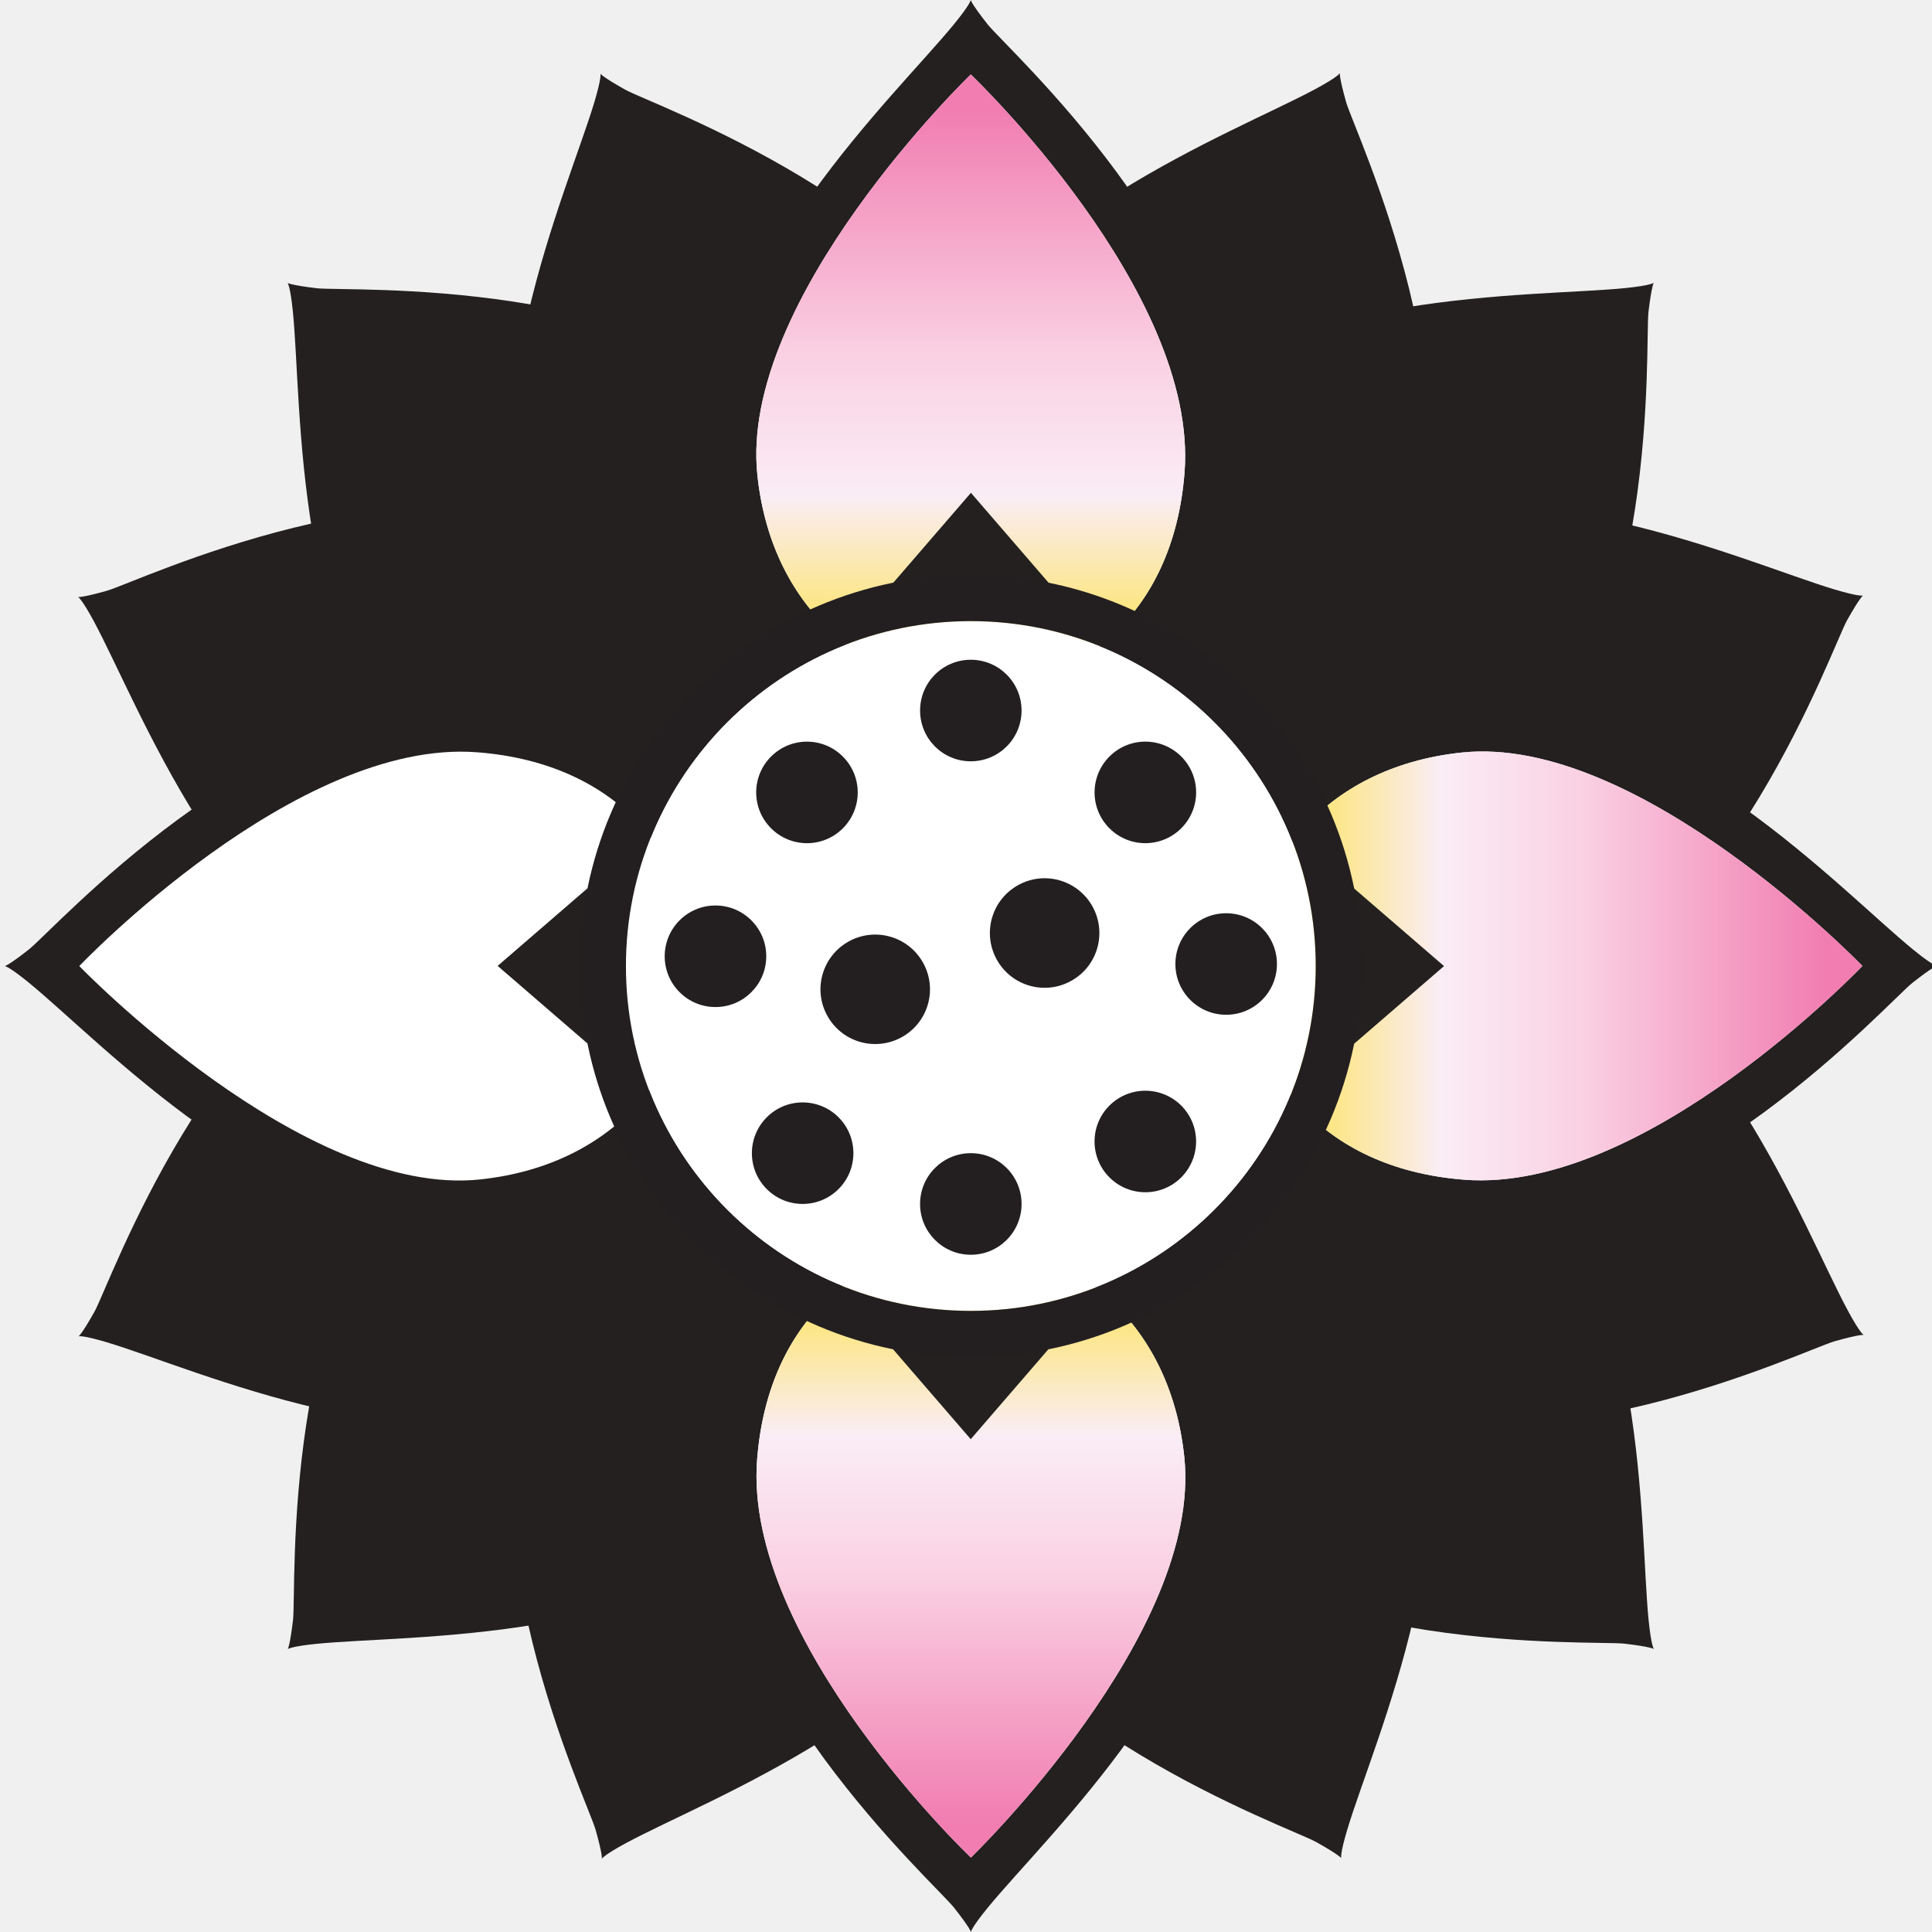
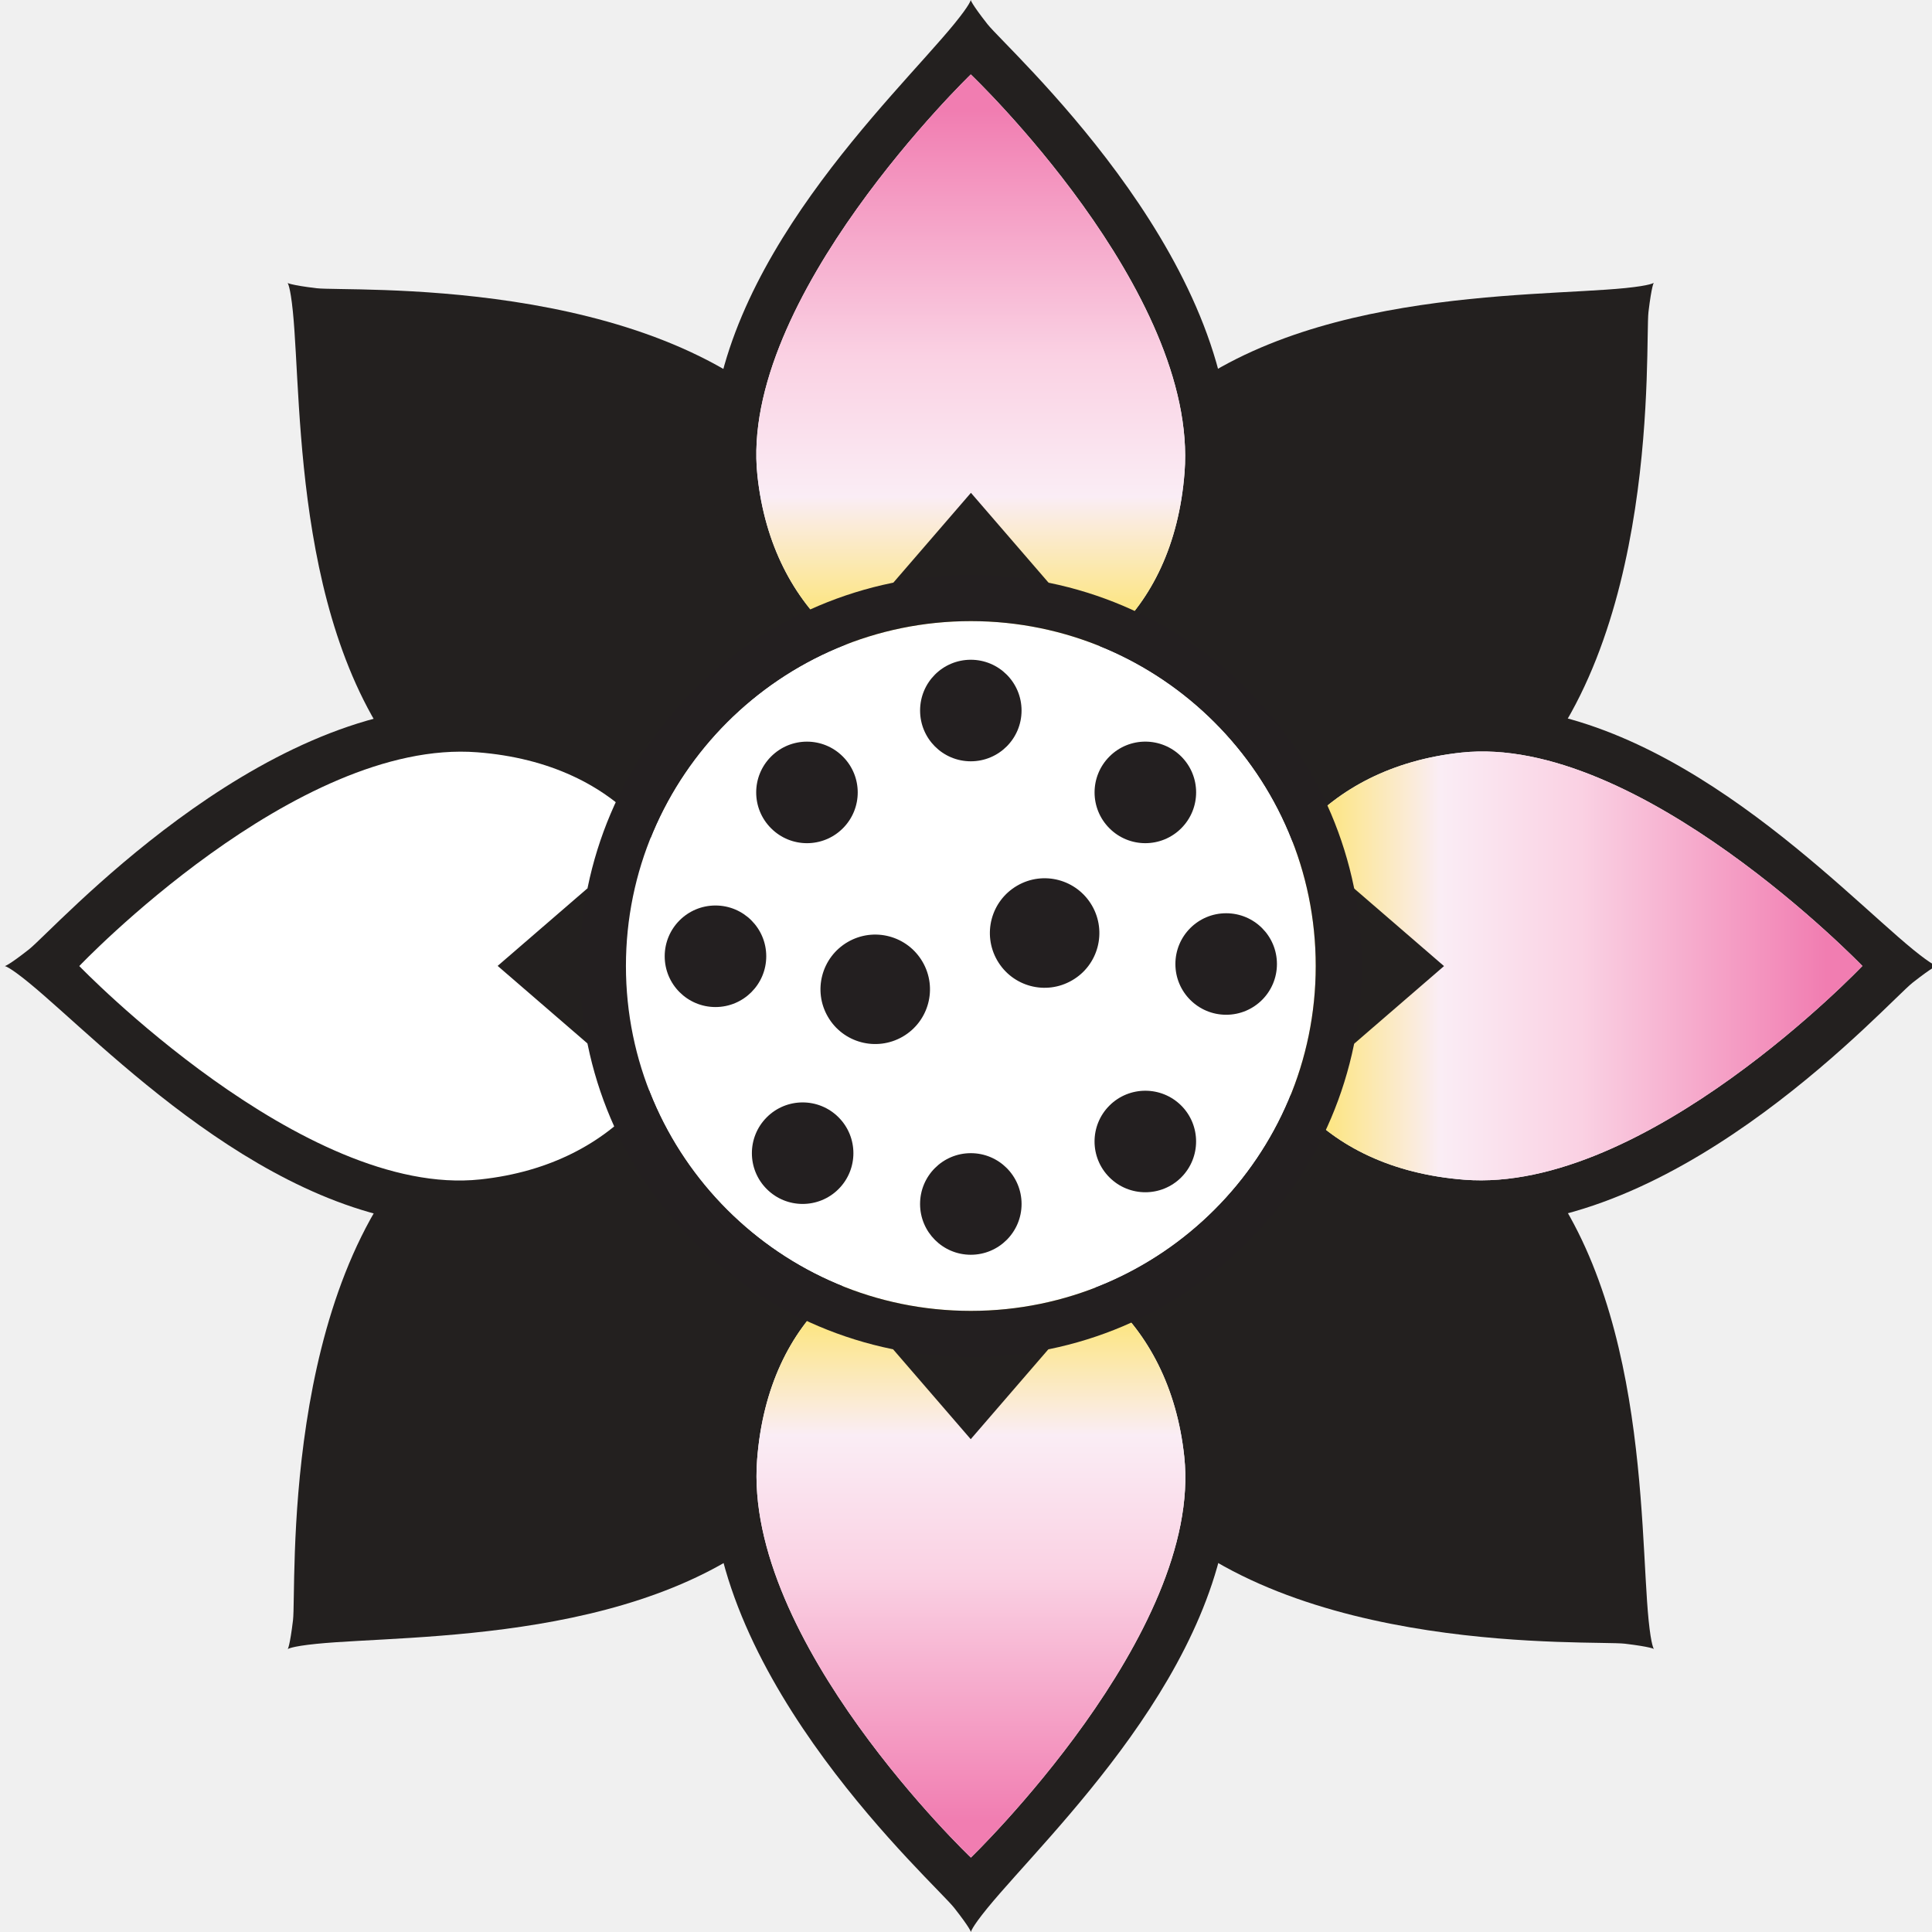
<svg xmlns="http://www.w3.org/2000/svg" width="100%" height="100%" viewBox="0 0 400 400" version="1.1" xml:space="preserve" style="fill-rule:evenodd;clip-rule:evenodd;stroke-linejoin:round;stroke-miterlimit:2;">
  <g id="Layer1" transform="matrix(1,0,0,1,1,0)">
-     <g transform="matrix(100.9505,41.76714,41.76714,-100.9505,112.2667,82.81284)">
-       <path d="M-0.143,0.61C-0.143,0.61 -0.138,0.605 -0.133,0.556C-0.115,0.378 -0.133,-0.088 0.114,-0.342C0.59,-0.831 1.304,-0.151 0.82,0.343C0.543,0.625 -0.026,0.593 -0.088,0.6C-0.138,0.606 -0.143,0.61 -0.143,0.61Z" style="fill:rgb(35,32,31);fill-rule:nonzero;" />
+     <g>
+       <g transform="matrix(109.2497,0.031365,0.031365,-109.2497,74.14596,125.2279)">
+         <path d="M-0.143,0.61C-0.143,0.61 -0.138,0.605 -0.133,0.556C-0.115,0.378 -0.133,-0.088 0.114,-0.342C0.59,-0.831 1.304,-0.151 0.82,0.343C0.543,0.625 -0.026,0.593 -0.088,0.6C-0.138,0.606 -0.143,0.61 -0.143,0.61Z" style="fill:rgb(35,32,31);fill-rule:nonzero;" />
+       </g>
+       <g transform="matrix(0.031365,-109.2497,-109.2497,-0.031365,125.2183,325.8308)">
+         <path d="M-0.143,0.61C-0.143,0.61 -0.138,0.605 -0.133,0.556C-0.115,0.378 -0.133,-0.088 0.114,-0.342C0.59,-0.831 1.304,-0.151 0.82,0.343C0.543,0.625 -0.026,0.593 -0.088,0.6C-0.138,0.606 -0.143,0.61 -0.143,0.61Z" style="fill:rgb(35,32,31);fill-rule:nonzero;" />
+       </g>
+       <g transform="matrix(-109.2497,-0.031365,-0.031365,109.2497,325.8212,274.7585)">
+         <path d="M-0.143,0.61C-0.143,0.61 -0.138,0.605 -0.133,0.556C-0.115,0.378 -0.133,-0.088 0.114,-0.342C0.59,-0.831 1.304,-0.151 0.82,0.343C0.543,0.625 -0.026,0.593 -0.088,0.6C-0.138,0.606 -0.143,0.61 -0.143,0.61Z" style="fill:rgb(35,32,31);fill-rule:nonzero;" />
+       </g>
+       <g transform="matrix(-0.031365,109.2497,109.2497,0.031365,274.7489,74.15558)">
+         <path d="M-0.143,0.61C-0.143,0.61 -0.138,0.605 -0.133,0.556C-0.115,0.378 -0.133,-0.088 0.114,-0.342C0.59,-0.831 1.304,-0.151 0.82,0.343C0.543,0.625 -0.026,0.593 -0.088,0.6C-0.138,0.606 -0.143,0.61 -0.143,0.61Z" style="fill:rgb(35,32,31);fill-rule:nonzero;" />
+       </g>
    </g>
-     <g transform="matrix(41.76714,-100.9505,-100.9505,-41.76714,82.82576,287.7107)">
-       <path d="M-0.143,0.61C-0.143,0.61 -0.138,0.605 -0.133,0.556C-0.115,0.378 -0.133,-0.088 0.114,-0.342C0.59,-0.831 1.304,-0.151 0.82,0.343C0.543,0.625 -0.026,0.593 -0.088,0.6C-0.138,0.606 -0.143,0.61 -0.143,0.61Z" style="fill:rgb(35,32,31);fill-rule:nonzero;" />
+     <g>
+       <g transform="matrix(77.27336,-77.22901,-77.22901,-77.27336,58.1523,236.1136)">
+         <path d="M-0.143,0.61C-0.143,0.61 -0.138,0.605 -0.133,0.556C-0.115,0.378 -0.133,-0.088 0.114,-0.342C0.59,-0.831 1.304,-0.151 0.82,0.343C0.543,0.625 -0.026,0.593 -0.088,0.6C-0.138,0.606 -0.143,0.61 -0.143,0.61Z" style="fill:rgb(35,32,31);fill-rule:nonzero;" />
+       </g>
+       <g transform="matrix(64.382,-64.34504,-64.34504,-64.382,60.52415,230.0809)">
+         <path d="M-0.117,0.584C-0.117,0.584 -0.13,-0.15 0.185,-0.404C0.682,-0.805 1.299,-0.216 0.867,0.288C0.598,0.602 -0.117,0.584 -0.117,0.584Z" style="fill:white;fill-rule:nonzero;" />
+       </g>
+       <g transform="matrix(-0.008856,30.84769,30.84769,0.008856,111.9391,183.4171)">
+         <path d="M0.537,-0.321L0.015,0.283L1.06,0.285L0.537,-0.321Z" style="fill:rgb(35,32,31);fill-rule:nonzero;" />
+       </g>
    </g>
-     <g transform="matrix(-100.9505,-41.76714,-41.76714,100.9505,287.7237,317.1517)">
-       <path d="M-0.143,0.61C-0.143,0.61 -0.138,0.605 -0.133,0.556C-0.115,0.378 -0.133,-0.088 0.114,-0.342C0.59,-0.831 1.304,-0.151 0.82,0.343C0.543,0.625 -0.026,0.593 -0.088,0.6C-0.138,0.606 -0.143,0.61 -0.143,0.61Z" style="fill:rgb(35,32,31);fill-rule:nonzero;" />
+     <g>
+       <g transform="matrix(-77.22901,-77.27336,-77.27336,77.22901,236.1136,341.8477)">
+         <path d="M-0.143,0.61C-0.143,0.61 -0.138,0.605 -0.133,0.556C-0.115,0.378 -0.133,-0.088 0.114,-0.342C0.59,-0.831 1.304,-0.151 0.82,0.343C0.543,0.625 -0.026,0.593 -0.088,0.6C-0.138,0.606 -0.143,0.61 -0.143,0.61Z" style="fill:rgb(35,32,31);fill-rule:nonzero;" />
+       </g>
+       <g transform="matrix(-64.34504,-64.382,-64.382,64.34504,230.0809,339.4759)">
+         <path d="M-0.117,0.584C-0.117,0.584 -0.13,-0.15 0.185,-0.404C0.682,-0.805 1.299,-0.216 0.867,0.288C0.598,0.602 -0.117,0.584 -0.117,0.584Z" style="fill:white;fill-rule:nonzero;" />
+       </g>
+       <g transform="matrix(-64.34504,-64.382,-64.382,64.34504,230.0809,339.4759)">
+         <path d="M-0.117,0.584C-0.117,0.584 -0.13,-0.15 0.185,-0.404C0.682,-0.805 1.299,-0.216 0.867,0.288C0.598,0.602 -0.117,0.584 -0.117,0.584Z" style="fill:url(#_Linear1);fill-rule:nonzero;" />
+       </g>
+       <g transform="matrix(30.84769,0.008856,0.008856,-30.84769,183.4171,288.0609)">
+         <path d="M0.537,-0.321L0.015,0.283L1.06,0.285L0.537,-0.321Z" style="fill:rgb(35,32,31);fill-rule:nonzero;" />
+       </g>
    </g>
-     <g transform="matrix(-41.76714,100.9505,100.9505,41.76714,317.1646,112.2538)">
-       <path d="M-0.143,0.61C-0.143,0.61 -0.138,0.605 -0.133,0.556C-0.115,0.378 -0.133,-0.088 0.114,-0.342C0.59,-0.831 1.304,-0.151 0.82,0.343C0.543,0.625 -0.026,0.593 -0.088,0.6C-0.138,0.606 -0.143,0.61 -0.143,0.61Z" style="fill:rgb(35,32,31);fill-rule:nonzero;" />
+     <g>
+       <g transform="matrix(-77.27336,77.22901,77.22901,77.27336,341.8477,163.8864)">
+         <path d="M-0.143,0.61C-0.143,0.61 -0.138,0.605 -0.133,0.556C-0.115,0.378 -0.133,-0.088 0.114,-0.342C0.59,-0.831 1.304,-0.151 0.82,0.343C0.543,0.625 -0.026,0.593 -0.088,0.6C-0.138,0.606 -0.143,0.61 -0.143,0.61Z" style="fill:rgb(35,32,31);fill-rule:nonzero;" />
+       </g>
+       <g transform="matrix(-64.382,64.34504,64.34504,64.382,339.4759,169.9191)">
+         <path d="M-0.117,0.584C-0.117,0.584 -0.13,-0.15 0.185,-0.404C0.682,-0.805 1.299,-0.216 0.867,0.288C0.598,0.602 -0.117,0.584 -0.117,0.584Z" style="fill:white;fill-rule:nonzero;" />
+       </g>
+       <g transform="matrix(-64.382,64.34504,64.34504,64.382,339.4759,169.9191)">
+         <path d="M-0.117,0.584C-0.117,0.584 -0.13,-0.15 0.185,-0.404C0.682,-0.805 1.299,-0.216 0.867,0.288C0.598,0.602 -0.117,0.584 -0.117,0.584Z" style="fill:url(#_Linear2);fill-rule:nonzero;" />
+       </g>
+       <g transform="matrix(0.008856,-30.84769,-30.84769,-0.008856,288.0609,216.5829)">
+         <path d="M0.537,-0.321L0.015,0.283L1.06,0.285L0.537,-0.321Z" style="fill:rgb(35,32,31);fill-rule:nonzero;" />
+       </g>
    </g>
-     <g transform="matrix(100.9166,-41.84893,-41.84893,-100.9166,55.12306,179.1769)">
-       <path d="M-0.143,0.61C-0.143,0.61 -0.138,0.605 -0.133,0.556C-0.115,0.378 -0.133,-0.088 0.114,-0.342C0.59,-0.831 1.304,-0.151 0.82,0.343C0.543,0.625 -0.026,0.593 -0.088,0.6C-0.138,0.606 -0.143,0.61 -0.143,0.61Z" style="fill:rgb(35,32,31);fill-rule:nonzero;" />
+     <g>
+       <g transform="matrix(77.22901,77.27336,77.27336,-77.22901,163.8864,58.1523)">
+         <path d="M-0.143,0.61C-0.143,0.61 -0.138,0.605 -0.133,0.556C-0.115,0.378 -0.133,-0.088 0.114,-0.342C0.59,-0.831 1.304,-0.151 0.82,0.343C0.543,0.625 -0.026,0.593 -0.088,0.6C-0.138,0.606 -0.143,0.61 -0.143,0.61Z" style="fill:rgb(35,32,31);fill-rule:nonzero;" />
+       </g>
+       <g transform="matrix(64.34504,64.382,64.382,-64.34504,169.9191,60.52415)">
+         <path d="M-0.117,0.584C-0.117,0.584 -0.13,-0.15 0.185,-0.404C0.682,-0.805 1.299,-0.216 0.867,0.288C0.598,0.602 -0.117,0.584 -0.117,0.584Z" style="fill:white;fill-rule:nonzero;" />
+       </g>
+       <g transform="matrix(64.34504,64.382,64.382,-64.34504,169.9191,60.52415)">
+         <path d="M-0.117,0.584C-0.117,0.584 -0.13,-0.15 0.185,-0.404C0.682,-0.805 1.299,-0.216 0.867,0.288C0.598,0.602 -0.117,0.584 -0.117,0.584Z" style="fill:url(#_Linear3);fill-rule:nonzero;" />
+       </g>
+       <g transform="matrix(-30.84769,-0.008856,-0.008856,30.84769,216.5829,111.9391)">
+         <path d="M0.537,-0.321L0.015,0.283L1.06,0.285L0.537,-0.321Z" style="fill:rgb(35,32,31);fill-rule:nonzero;" />
+       </g>
    </g>
-     <g transform="matrix(-41.84893,-100.9166,-100.9166,41.84893,179.1899,344.8795)">
-       <path d="M-0.143,0.61C-0.143,0.61 -0.138,0.605 -0.133,0.556C-0.115,0.378 -0.133,-0.088 0.114,-0.342C0.59,-0.831 1.304,-0.151 0.82,0.343C0.543,0.625 -0.026,0.593 -0.088,0.6C-0.138,0.606 -0.143,0.61 -0.143,0.61Z" style="fill:rgb(35,32,31);fill-rule:nonzero;" />
-     </g>
-     <g transform="matrix(-100.9166,41.84893,41.84893,100.9166,344.8924,220.8127)">
-       <path d="M-0.143,0.61C-0.143,0.61 -0.138,0.605 -0.133,0.556C-0.115,0.378 -0.133,-0.088 0.114,-0.342C0.59,-0.831 1.304,-0.151 0.82,0.343C0.543,0.625 -0.026,0.593 -0.088,0.6C-0.138,0.606 -0.143,0.61 -0.143,0.61Z" style="fill:rgb(35,32,31);fill-rule:nonzero;" />
-     </g>
-     <g transform="matrix(41.84893,100.9166,100.9166,-41.84893,220.8256,55.11012)">
-       <path d="M-0.143,0.61C-0.143,0.61 -0.138,0.605 -0.133,0.556C-0.115,0.378 -0.133,-0.088 0.114,-0.342C0.59,-0.831 1.304,-0.151 0.82,0.343C0.543,0.625 -0.026,0.593 -0.088,0.6C-0.138,0.606 -0.143,0.61 -0.143,0.61Z" style="fill:rgb(35,32,31);fill-rule:nonzero;" />
-     </g>
-     <g transform="matrix(109.2497,0.031365,0.031365,-109.2497,74.14596,125.2279)">
-       <path d="M-0.143,0.61C-0.143,0.61 -0.138,0.605 -0.133,0.556C-0.115,0.378 -0.133,-0.088 0.114,-0.342C0.59,-0.831 1.304,-0.151 0.82,0.343C0.543,0.625 -0.026,0.593 -0.088,0.6C-0.138,0.606 -0.143,0.61 -0.143,0.61Z" style="fill:rgb(35,32,31);fill-rule:nonzero;" />
-     </g>
-     <g transform="matrix(0.031365,-109.2497,-109.2497,-0.031365,125.2183,325.8308)">
-       <path d="M-0.143,0.61C-0.143,0.61 -0.138,0.605 -0.133,0.556C-0.115,0.378 -0.133,-0.088 0.114,-0.342C0.59,-0.831 1.304,-0.151 0.82,0.343C0.543,0.625 -0.026,0.593 -0.088,0.6C-0.138,0.606 -0.143,0.61 -0.143,0.61Z" style="fill:rgb(35,32,31);fill-rule:nonzero;" />
-     </g>
-     <g transform="matrix(-109.2497,-0.031365,-0.031365,109.2497,325.8212,274.7585)">
-       <path d="M-0.143,0.61C-0.143,0.61 -0.138,0.605 -0.133,0.556C-0.115,0.378 -0.133,-0.088 0.114,-0.342C0.59,-0.831 1.304,-0.151 0.82,0.343C0.543,0.625 -0.026,0.593 -0.088,0.6C-0.138,0.606 -0.143,0.61 -0.143,0.61Z" style="fill:rgb(35,32,31);fill-rule:nonzero;" />
-     </g>
-     <g transform="matrix(-0.031365,109.2497,109.2497,0.031365,274.7489,74.15558)">
-       <path d="M-0.143,0.61C-0.143,0.61 -0.138,0.605 -0.133,0.556C-0.115,0.378 -0.133,-0.088 0.114,-0.342C0.59,-0.831 1.304,-0.151 0.82,0.343C0.543,0.625 -0.026,0.593 -0.088,0.6C-0.138,0.606 -0.143,0.61 -0.143,0.61Z" style="fill:rgb(35,32,31);fill-rule:nonzero;" />
-     </g>
-     <g transform="matrix(77.27336,-77.22901,-77.22901,-77.27336,58.1523,236.1136)">
-       <path d="M-0.143,0.61C-0.143,0.61 -0.138,0.605 -0.133,0.556C-0.115,0.378 -0.133,-0.088 0.114,-0.342C0.59,-0.831 1.304,-0.151 0.82,0.343C0.543,0.625 -0.026,0.593 -0.088,0.6C-0.138,0.606 -0.143,0.61 -0.143,0.61Z" style="fill:rgb(35,32,31);fill-rule:nonzero;" />
-     </g>
-     <g transform="matrix(64.382,-64.34504,-64.34504,-64.382,60.52415,230.0809)">
-       <path d="M-0.117,0.584C-0.117,0.584 -0.13,-0.15 0.185,-0.404C0.682,-0.805 1.299,-0.216 0.867,0.288C0.598,0.602 -0.117,0.584 -0.117,0.584Z" style="fill:white;fill-rule:nonzero;" />
-     </g>
-     <g transform="matrix(-0.008856,30.84769,30.84769,0.008856,111.9391,183.4171)">
-       <path d="M0.537,-0.321L0.015,0.283L1.06,0.285L0.537,-0.321Z" style="fill:rgb(35,32,31);fill-rule:nonzero;" />
-     </g>
-     <g transform="matrix(-77.22901,-77.27336,-77.27336,77.22901,236.1136,341.8477)">
-       <path d="M-0.143,0.61C-0.143,0.61 -0.138,0.605 -0.133,0.556C-0.115,0.378 -0.133,-0.088 0.114,-0.342C0.59,-0.831 1.304,-0.151 0.82,0.343C0.543,0.625 -0.026,0.593 -0.088,0.6C-0.138,0.606 -0.143,0.61 -0.143,0.61Z" style="fill:rgb(35,32,31);fill-rule:nonzero;" />
-     </g>
-     <g transform="matrix(-64.34504,-64.382,-64.382,64.34504,230.0809,339.4759)">
-       <path d="M-0.117,0.584C-0.117,0.584 -0.13,-0.15 0.185,-0.404C0.682,-0.805 1.299,-0.216 0.867,0.288C0.598,0.602 -0.117,0.584 -0.117,0.584Z" style="fill:white;fill-rule:nonzero;" />
-     </g>
-     <g transform="matrix(-64.34504,-64.382,-64.382,64.34504,230.0809,339.4759)">
-       <path d="M-0.117,0.584C-0.117,0.584 -0.13,-0.15 0.185,-0.404C0.682,-0.805 1.299,-0.216 0.867,0.288C0.598,0.602 -0.117,0.584 -0.117,0.584Z" style="fill:url(#_Linear1);fill-rule:nonzero;" />
-     </g>
-     <g transform="matrix(30.84769,0.008856,0.008856,-30.84769,183.4171,288.0609)">
-       <path d="M0.537,-0.321L0.015,0.283L1.06,0.285L0.537,-0.321Z" style="fill:rgb(35,32,31);fill-rule:nonzero;" />
-     </g>
-     <g transform="matrix(-77.27336,77.22901,77.22901,77.27336,341.8477,163.8864)">
-       <path d="M-0.143,0.61C-0.143,0.61 -0.138,0.605 -0.133,0.556C-0.115,0.378 -0.133,-0.088 0.114,-0.342C0.59,-0.831 1.304,-0.151 0.82,0.343C0.543,0.625 -0.026,0.593 -0.088,0.6C-0.138,0.606 -0.143,0.61 -0.143,0.61Z" style="fill:rgb(35,32,31);fill-rule:nonzero;" />
-     </g>
-     <g transform="matrix(-64.382,64.34504,64.34504,64.382,339.4759,169.9191)">
-       <path d="M-0.117,0.584C-0.117,0.584 -0.13,-0.15 0.185,-0.404C0.682,-0.805 1.299,-0.216 0.867,0.288C0.598,0.602 -0.117,0.584 -0.117,0.584Z" style="fill:white;fill-rule:nonzero;" />
-     </g>
-     <g transform="matrix(-64.382,64.34504,64.34504,64.382,339.4759,169.9191)">
-       <path d="M-0.117,0.584C-0.117,0.584 -0.13,-0.15 0.185,-0.404C0.682,-0.805 1.299,-0.216 0.867,0.288C0.598,0.602 -0.117,0.584 -0.117,0.584Z" style="fill:url(#_Linear2);fill-rule:nonzero;" />
-     </g>
-     <g transform="matrix(0.008856,-30.84769,-30.84769,-0.008856,288.0609,216.5829)">
-       <path d="M0.537,-0.321L0.015,0.283L1.06,0.285L0.537,-0.321Z" style="fill:rgb(35,32,31);fill-rule:nonzero;" />
-     </g>
-     <g transform="matrix(77.22901,77.27336,77.27336,-77.22901,163.8864,58.1523)">
-       <path d="M-0.143,0.61C-0.143,0.61 -0.138,0.605 -0.133,0.556C-0.115,0.378 -0.133,-0.088 0.114,-0.342C0.59,-0.831 1.304,-0.151 0.82,0.343C0.543,0.625 -0.026,0.593 -0.088,0.6C-0.138,0.606 -0.143,0.61 -0.143,0.61Z" style="fill:rgb(35,32,31);fill-rule:nonzero;" />
-     </g>
-     <g transform="matrix(64.34504,64.382,64.382,-64.34504,169.9191,60.52415)">
-       <path d="M-0.117,0.584C-0.117,0.584 -0.13,-0.15 0.185,-0.404C0.682,-0.805 1.299,-0.216 0.867,0.288C0.598,0.602 -0.117,0.584 -0.117,0.584Z" style="fill:white;fill-rule:nonzero;" />
-     </g>
-     <g transform="matrix(64.34504,64.382,64.382,-64.34504,169.9191,60.52415)">
-       <path d="M-0.117,0.584C-0.117,0.584 -0.13,-0.15 0.185,-0.404C0.682,-0.805 1.299,-0.216 0.867,0.288C0.598,0.602 -0.117,0.584 -0.117,0.584Z" style="fill:url(#_Linear3);fill-rule:nonzero;" />
-     </g>
-     <g transform="matrix(-30.84769,-0.008856,-0.008856,30.84769,216.5829,111.9391)">
-       <path d="M0.537,-0.321L0.015,0.283L1.06,0.285L0.537,-0.321Z" style="fill:rgb(35,32,31);fill-rule:nonzero;" />
-     </g>
-     <g transform="matrix(-8.342978,0,0,8.342978,200,271.4075)">
-       <path d="M0,-17.118C4.719,-17.118 8.559,-13.278 8.559,-8.558C8.559,-3.84 4.719,0 0,0C-4.719,0 -8.559,-3.84 -8.559,-8.558C-8.559,-13.278 -4.719,-17.118 0,-17.118" style="fill:white;fill-rule:nonzero;" />
-     </g>
-     <g transform="matrix(8.342978,0,0,8.342978,200,280.9644)">
-       <path d="M0,-19.409C-5.351,-19.409 -9.705,-15.055 -9.705,-9.704C-9.705,-4.354 -5.351,0 0,0C5.351,0 9.705,-4.354 9.705,-9.704C9.705,-15.055 5.351,-19.409 0,-19.409M0,-1.146C-4.719,-1.146 -8.559,-4.985 -8.559,-9.704C-8.559,-14.424 -4.719,-18.263 0,-18.263C4.719,-18.263 8.559,-14.424 8.559,-9.704C8.559,-4.985 4.719,-1.146 0,-1.146" style="fill:rgb(35,31,32);fill-rule:nonzero;" />
-     </g>
-     <g transform="matrix(0,-8.342978,-8.342978,0,199.9983,136.6034)">
-       <path d="M-1.259,-1.259C-1.955,-1.259 -2.519,-0.696 -2.519,0.001C-2.519,0.697 -1.955,1.259 -1.259,1.259C-0.563,1.259 0.001,0.697 0.001,0.001C0.001,-0.696 -0.563,-1.259 -1.259,-1.259" style="fill:rgb(35,31,32);fill-rule:nonzero;" />
-     </g>
-     <g transform="matrix(0,-8.342978,-8.342978,0,200.0025,238.7598)">
-       <path d="M-1.26,-1.259C-0.564,-1.259 0.001,-0.696 0.001,0.001C0.001,0.697 -0.564,1.26 -1.26,1.26C-1.955,1.26 -2.52,0.697 -2.52,0.001C-2.52,-0.696 -1.955,-1.259 -1.26,-1.259" style="fill:rgb(35,31,32);fill-rule:nonzero;" />
-     </g>
-     <g transform="matrix(-8.342978,0,0,8.342978,147.1314,208.4982)">
-       <path d="M0,-2.52C-0.695,-2.52 -1.26,-1.957 -1.26,-1.26C-1.26,-0.564 -0.695,0 0,0C0.696,0 1.26,-0.564 1.26,-1.26C1.26,-1.957 0.696,-2.52 0,-2.52" style="fill:rgb(35,31,32);fill-rule:nonzero;" />
-     </g>
-     <g transform="matrix(-8.342978,0,0,8.342978,252.8644,210.095)">
-       <path d="M0,-2.519C0.696,-2.519 1.26,-1.956 1.26,-1.259C1.26,-0.563 0.696,0 0,0C-0.696,0 -1.26,-0.563 -1.26,-1.259C-1.26,-1.956 -0.696,-2.519 0,-2.519" style="fill:rgb(35,31,32);fill-rule:nonzero;" />
-     </g>
-     <g transform="matrix(-5.899376,-5.899376,-5.899376,5.899376,155.564,164.0551)">
-       <path d="M-0.892,-2.149C-1.588,-2.149 -2.151,-1.586 -2.151,-0.89C-2.151,-0.194 -1.588,0.369 -0.892,0.369C-0.195,0.37 0.368,-0.193 0.368,-0.891C0.368,-1.587 -0.195,-2.15 -0.892,-2.149" style="fill:rgb(35,31,32);fill-rule:nonzero;" />
-     </g>
-     <g transform="matrix(-5.899376,-5.899376,-5.899376,5.899376,225.6111,236.3366)">
-       <path d="M-0.891,-2.152C-0.196,-2.151 0.368,-1.588 0.369,-0.892C0.369,-0.196 -0.194,0.368 -0.891,0.368C-1.587,0.368 -2.151,-0.196 -2.151,-0.892C-2.15,-1.588 -1.586,-2.152 -0.891,-2.152" style="fill:rgb(35,31,32);fill-rule:nonzero;" />
-     </g>
-     <g transform="matrix(-5.899376,5.899376,5.899376,5.899376,175.6874,238.7531)">
-       <path d="M0.891,-2.15C0.195,-2.151 -0.369,-1.586 -0.369,-0.891C-0.369,-0.195 0.195,0.369 0.891,0.369C1.586,0.369 2.151,-0.195 2.15,-0.891C2.151,-1.586 1.586,-2.15 0.891,-2.15" style="fill:rgb(35,31,32);fill-rule:nonzero;" />
-     </g>
-     <g transform="matrix(-7.216936,4.185823,4.185823,7.216936,190.0413,210.457)">
-       <path d="M0.681,-2.533C-0.069,-2.533 -0.677,-1.926 -0.677,-1.174C-0.677,-0.424 -0.07,0.183 0.681,0.183C1.432,0.182 2.04,-0.426 2.039,-1.176C2.04,-1.926 1.431,-2.533 0.681,-2.533" style="fill:rgb(35,31,32);fill-rule:nonzero;" />
-     </g>
-     <g transform="matrix(-5.89772,5.901032,5.901032,5.89772,246.6423,164.0517)">
-       <path d="M0.891,-2.15C1.587,-2.15 2.151,-1.587 2.151,-0.891C2.152,-0.195 1.588,0.369 0.891,0.369C0.195,0.369 -0.369,-0.194 -0.369,-0.89C-0.368,-1.586 0.194,-2.151 0.891,-2.15" style="fill:rgb(35,31,32);fill-rule:nonzero;" />
-     </g>
-     <g transform="matrix(-7.216936,4.185823,4.185823,7.216936,225.1181,198.8055)">
-       <path d="M0.681,-2.534C1.432,-2.534 2.039,-1.927 2.04,-1.176C2.04,-0.424 1.433,0.183 0.681,0.182C-0.068,0.184 -0.676,-0.424 -0.677,-1.175C-0.677,-1.927 -0.069,-2.535 0.681,-2.534" style="fill:rgb(35,31,32);fill-rule:nonzero;" />
+     <g>
+       <g transform="matrix(-8.342978,0,0,8.342978,200,271.4075)">
+         <path d="M0,-17.118C4.719,-17.118 8.559,-13.278 8.559,-8.558C8.559,-3.84 4.719,0 0,0C-4.719,0 -8.559,-3.84 -8.559,-8.558C-8.559,-13.278 -4.719,-17.118 0,-17.118" style="fill:white;fill-rule:nonzero;" />
+       </g>
+       <g transform="matrix(8.342978,0,0,8.342978,200,280.9644)">
+         <path d="M0,-19.409C-5.351,-19.409 -9.705,-15.055 -9.705,-9.704C-9.705,-4.354 -5.351,0 0,0C5.351,0 9.705,-4.354 9.705,-9.704C9.705,-15.055 5.351,-19.409 0,-19.409M0,-1.146C-4.719,-1.146 -8.559,-4.985 -8.559,-9.704C-8.559,-14.424 -4.719,-18.263 0,-18.263C4.719,-18.263 8.559,-14.424 8.559,-9.704C8.559,-4.985 4.719,-1.146 0,-1.146" style="fill:rgb(35,31,32);fill-rule:nonzero;" />
+       </g>
+       <g transform="matrix(0,-8.342978,-8.342978,0,199.9983,136.6034)">
+         <path d="M-1.259,-1.259C-1.955,-1.259 -2.519,-0.696 -2.519,0.001C-2.519,0.697 -1.955,1.259 -1.259,1.259C-0.563,1.259 0.001,0.697 0.001,0.001C0.001,-0.696 -0.563,-1.259 -1.259,-1.259" style="fill:rgb(35,31,32);fill-rule:nonzero;" />
+       </g>
+       <g transform="matrix(0,-8.342978,-8.342978,0,200.0025,238.7598)">
+         <path d="M-1.26,-1.259C-0.564,-1.259 0.001,-0.696 0.001,0.001C0.001,0.697 -0.564,1.26 -1.26,1.26C-1.955,1.26 -2.52,0.697 -2.52,0.001C-2.52,-0.696 -1.955,-1.259 -1.26,-1.259" style="fill:rgb(35,31,32);fill-rule:nonzero;" />
+       </g>
+       <g transform="matrix(-8.342978,0,0,8.342978,147.1314,208.4982)">
+         <path d="M0,-2.52C-0.695,-2.52 -1.26,-1.957 -1.26,-1.26C-1.26,-0.564 -0.695,0 0,0C0.696,0 1.26,-0.564 1.26,-1.26C1.26,-1.957 0.696,-2.52 0,-2.52" style="fill:rgb(35,31,32);fill-rule:nonzero;" />
+       </g>
+       <g transform="matrix(-8.342978,0,0,8.342978,252.8644,210.095)">
+         <path d="M0,-2.519C0.696,-2.519 1.26,-1.956 1.26,-1.259C1.26,-0.563 0.696,0 0,0C-0.696,0 -1.26,-0.563 -1.26,-1.259C-1.26,-1.956 -0.696,-2.519 0,-2.519" style="fill:rgb(35,31,32);fill-rule:nonzero;" />
+       </g>
+       <g transform="matrix(-5.899376,-5.899376,-5.899376,5.899376,155.564,164.0551)">
+         <path d="M-0.892,-2.149C-1.588,-2.149 -2.151,-1.586 -2.151,-0.89C-2.151,-0.194 -1.588,0.369 -0.892,0.369C-0.195,0.37 0.368,-0.193 0.368,-0.891C0.368,-1.587 -0.195,-2.15 -0.892,-2.149" style="fill:rgb(35,31,32);fill-rule:nonzero;" />
+       </g>
+       <g transform="matrix(-5.899376,-5.899376,-5.899376,5.899376,225.6111,236.3366)">
+         <path d="M-0.891,-2.152C-0.196,-2.151 0.368,-1.588 0.369,-0.892C0.369,-0.196 -0.194,0.368 -0.891,0.368C-1.587,0.368 -2.151,-0.196 -2.151,-0.892C-2.15,-1.588 -1.586,-2.152 -0.891,-2.152" style="fill:rgb(35,31,32);fill-rule:nonzero;" />
+       </g>
+       <g transform="matrix(-5.899376,5.899376,5.899376,5.899376,175.6874,238.7531)">
+         <path d="M0.891,-2.15C0.195,-2.151 -0.369,-1.586 -0.369,-0.891C-0.369,-0.195 0.195,0.369 0.891,0.369C1.586,0.369 2.151,-0.195 2.15,-0.891C2.151,-1.586 1.586,-2.15 0.891,-2.15" style="fill:rgb(35,31,32);fill-rule:nonzero;" />
+       </g>
+       <g transform="matrix(-7.216936,4.185823,4.185823,7.216936,190.0413,210.457)">
+         <path d="M0.681,-2.533C-0.069,-2.533 -0.677,-1.926 -0.677,-1.174C-0.677,-0.424 -0.07,0.183 0.681,0.183C1.432,0.182 2.04,-0.426 2.039,-1.176C2.04,-1.926 1.431,-2.533 0.681,-2.533" style="fill:rgb(35,31,32);fill-rule:nonzero;" />
+       </g>
+       <g transform="matrix(-5.89772,5.901032,5.901032,5.89772,246.6423,164.0517)">
+         <path d="M0.891,-2.15C1.587,-2.15 2.151,-1.587 2.151,-0.891C2.152,-0.195 1.588,0.369 0.891,0.369C0.195,0.369 -0.369,-0.194 -0.369,-0.89C-0.368,-1.586 0.194,-2.151 0.891,-2.15" style="fill:rgb(35,31,32);fill-rule:nonzero;" />
+       </g>
+       <g transform="matrix(-7.216936,4.185823,4.185823,7.216936,225.1181,198.8055)">
+         <path d="M0.681,-2.534C1.432,-2.534 2.039,-1.927 2.04,-1.176C2.04,-0.424 1.433,0.183 0.681,0.182C-0.068,0.184 -0.676,-0.424 -0.677,-1.175C-0.677,-1.927 -0.069,-2.535 0.681,-2.534" style="fill:rgb(35,31,32);fill-rule:nonzero;" />
+       </g>
    </g>
  </g>
  <defs>
    <linearGradient id="_Linear1" x1="0" y1="0" x2="1" y2="0" gradientUnits="userSpaceOnUse" gradientTransform="matrix(-0.841811,0.841811,0.841811,0.841811,0.798167,-0.298183)">
      <stop offset="0" style="stop-color:rgb(253,228,107);stop-opacity:1" />
      <stop offset="0.26" style="stop-color:rgb(250,237,245);stop-opacity:1" />
      <stop offset="0.53" style="stop-color:rgb(250,209,227);stop-opacity:1" />
      <stop offset="1" style="stop-color:rgb(241,125,177);stop-opacity:1" />
    </linearGradient>
    <linearGradient id="_Linear2" x1="0" y1="0" x2="1" y2="0" gradientUnits="userSpaceOnUse" gradientTransform="matrix(-0.841811,0.841811,0.841811,0.841811,0.798167,-0.298183)">
      <stop offset="0" style="stop-color:rgb(253,228,107);stop-opacity:1" />
      <stop offset="0.26" style="stop-color:rgb(250,237,245);stop-opacity:1" />
      <stop offset="0.53" style="stop-color:rgb(250,209,227);stop-opacity:1" />
      <stop offset="1" style="stop-color:rgb(241,125,177);stop-opacity:1" />
    </linearGradient>
    <linearGradient id="_Linear3" x1="0" y1="0" x2="1" y2="0" gradientUnits="userSpaceOnUse" gradientTransform="matrix(-0.841811,0.841811,0.841811,0.841811,0.798167,-0.298183)">
      <stop offset="0" style="stop-color:rgb(253,228,107);stop-opacity:1" />
      <stop offset="0.26" style="stop-color:rgb(250,237,245);stop-opacity:1" />
      <stop offset="0.53" style="stop-color:rgb(250,209,227);stop-opacity:1" />
      <stop offset="1" style="stop-color:rgb(241,125,177);stop-opacity:1" />
    </linearGradient>
  </defs>
</svg>
